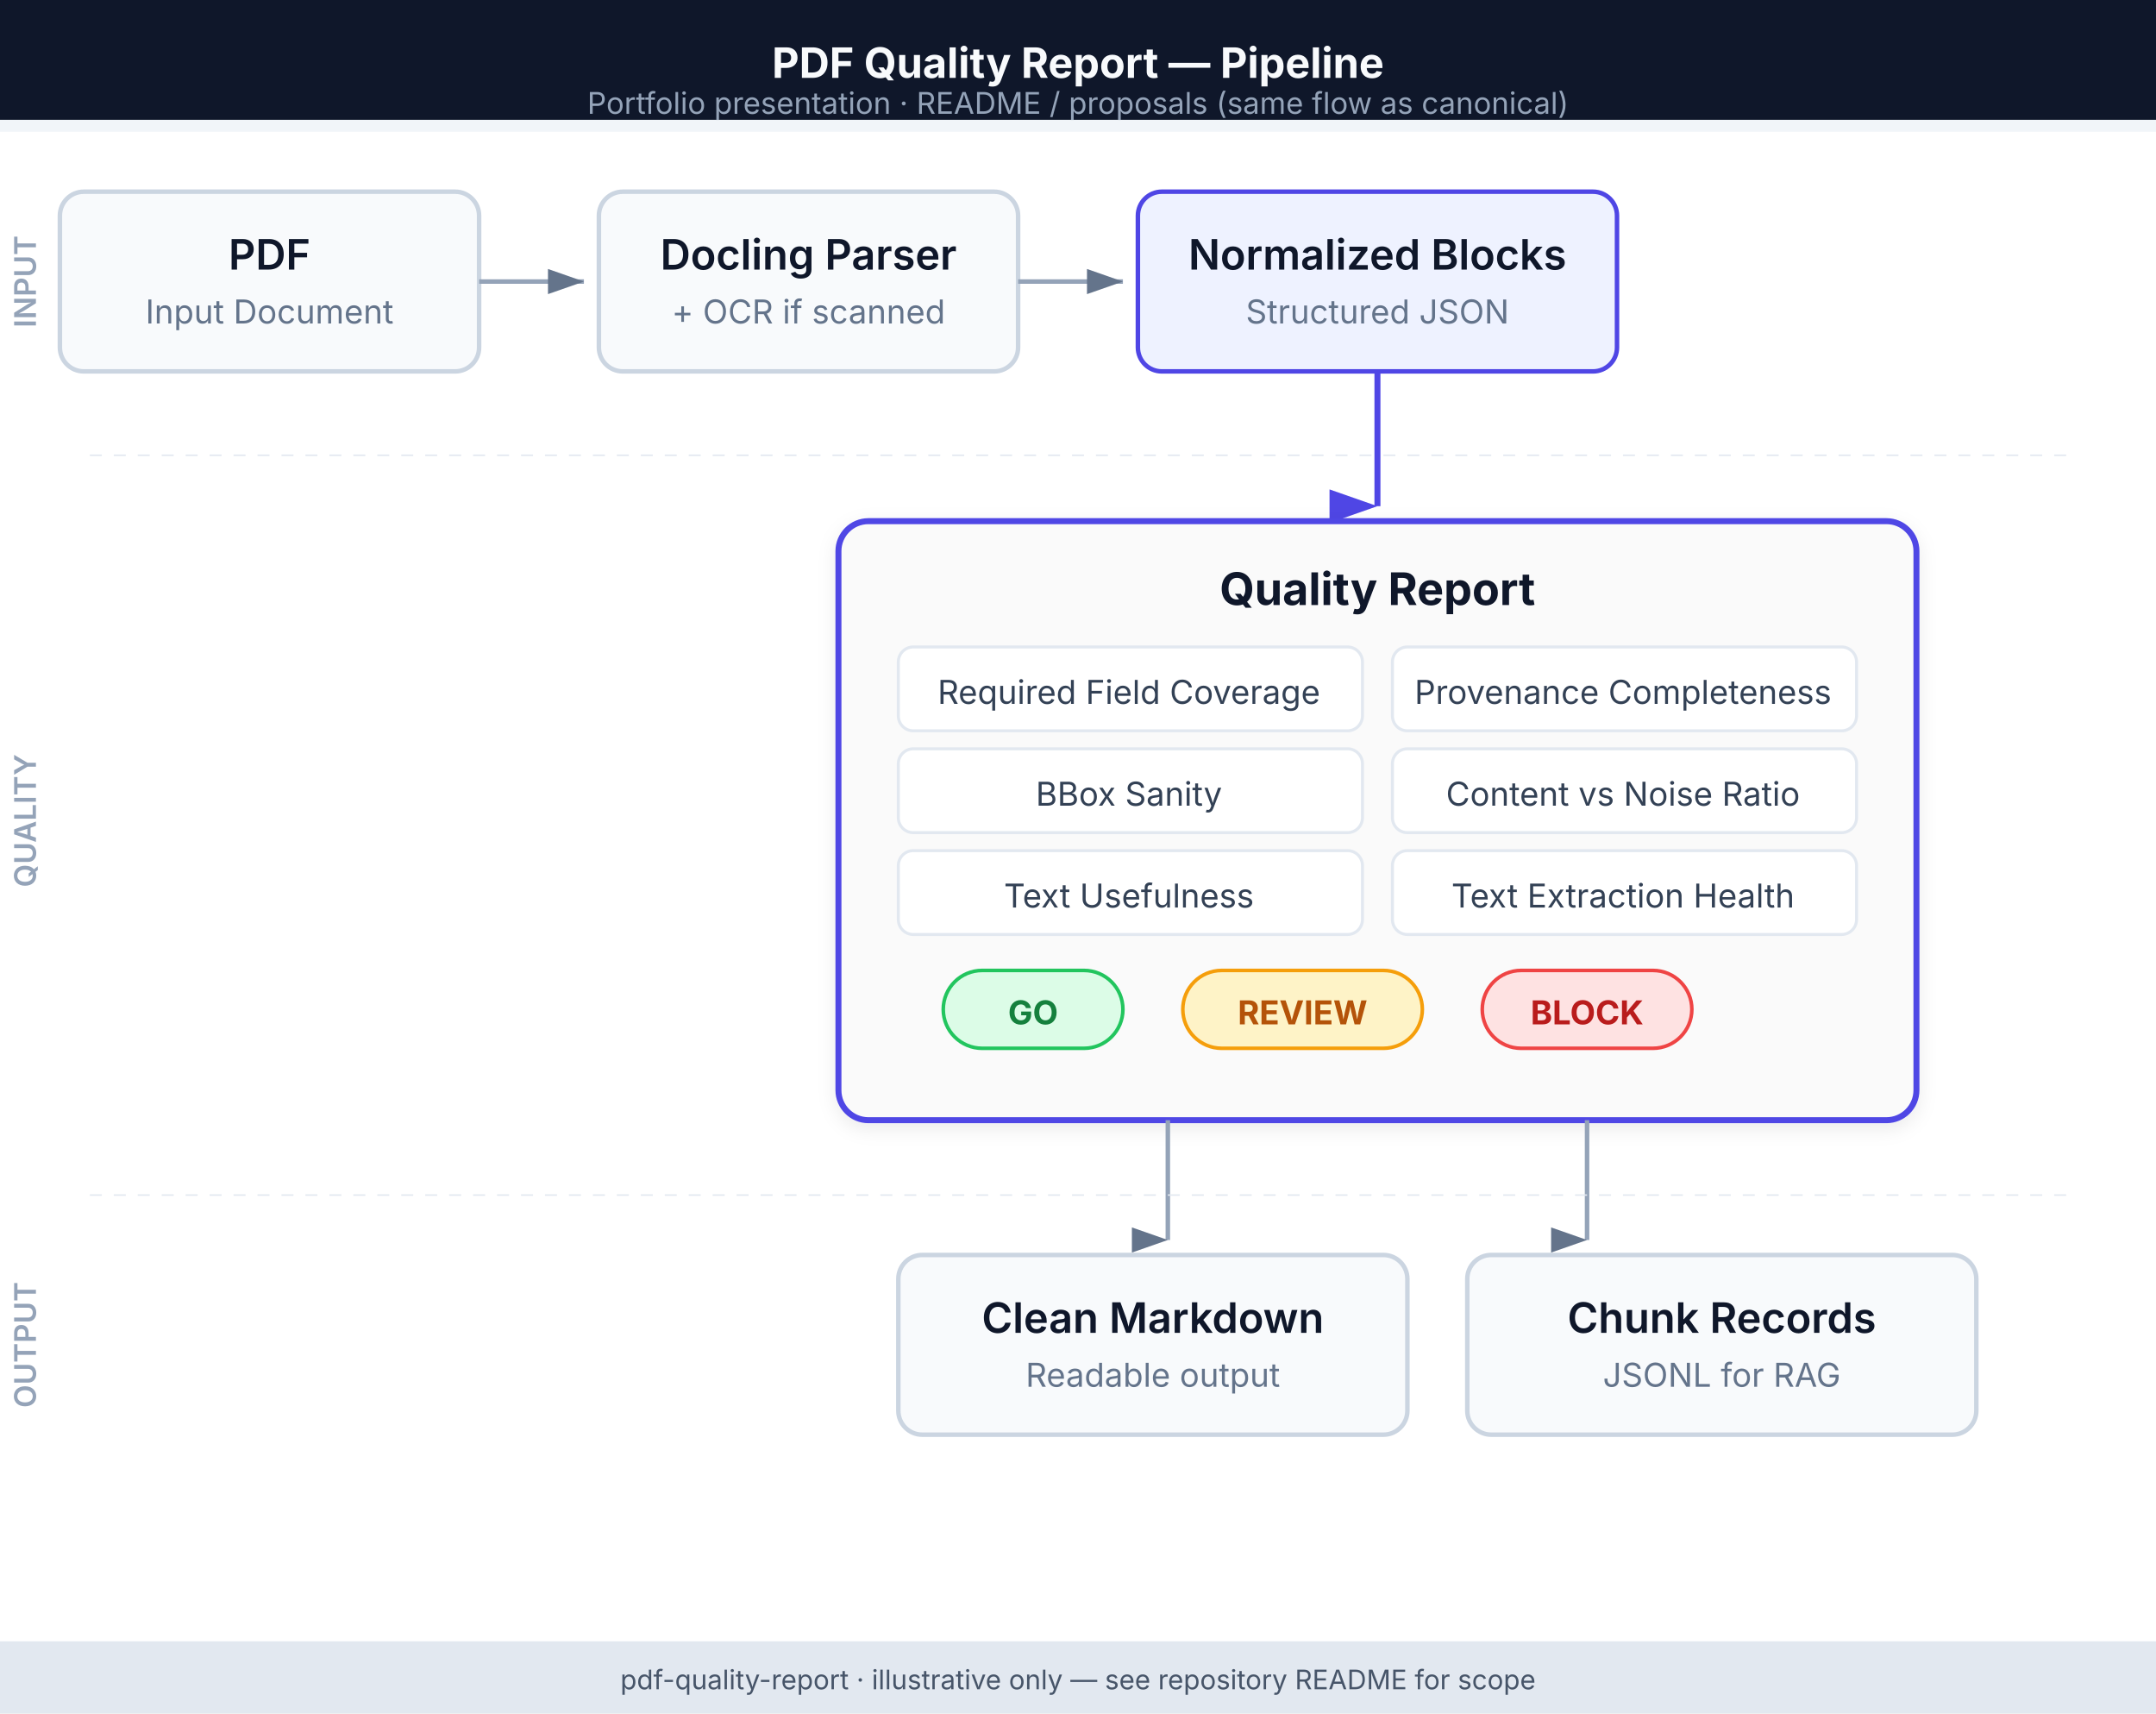
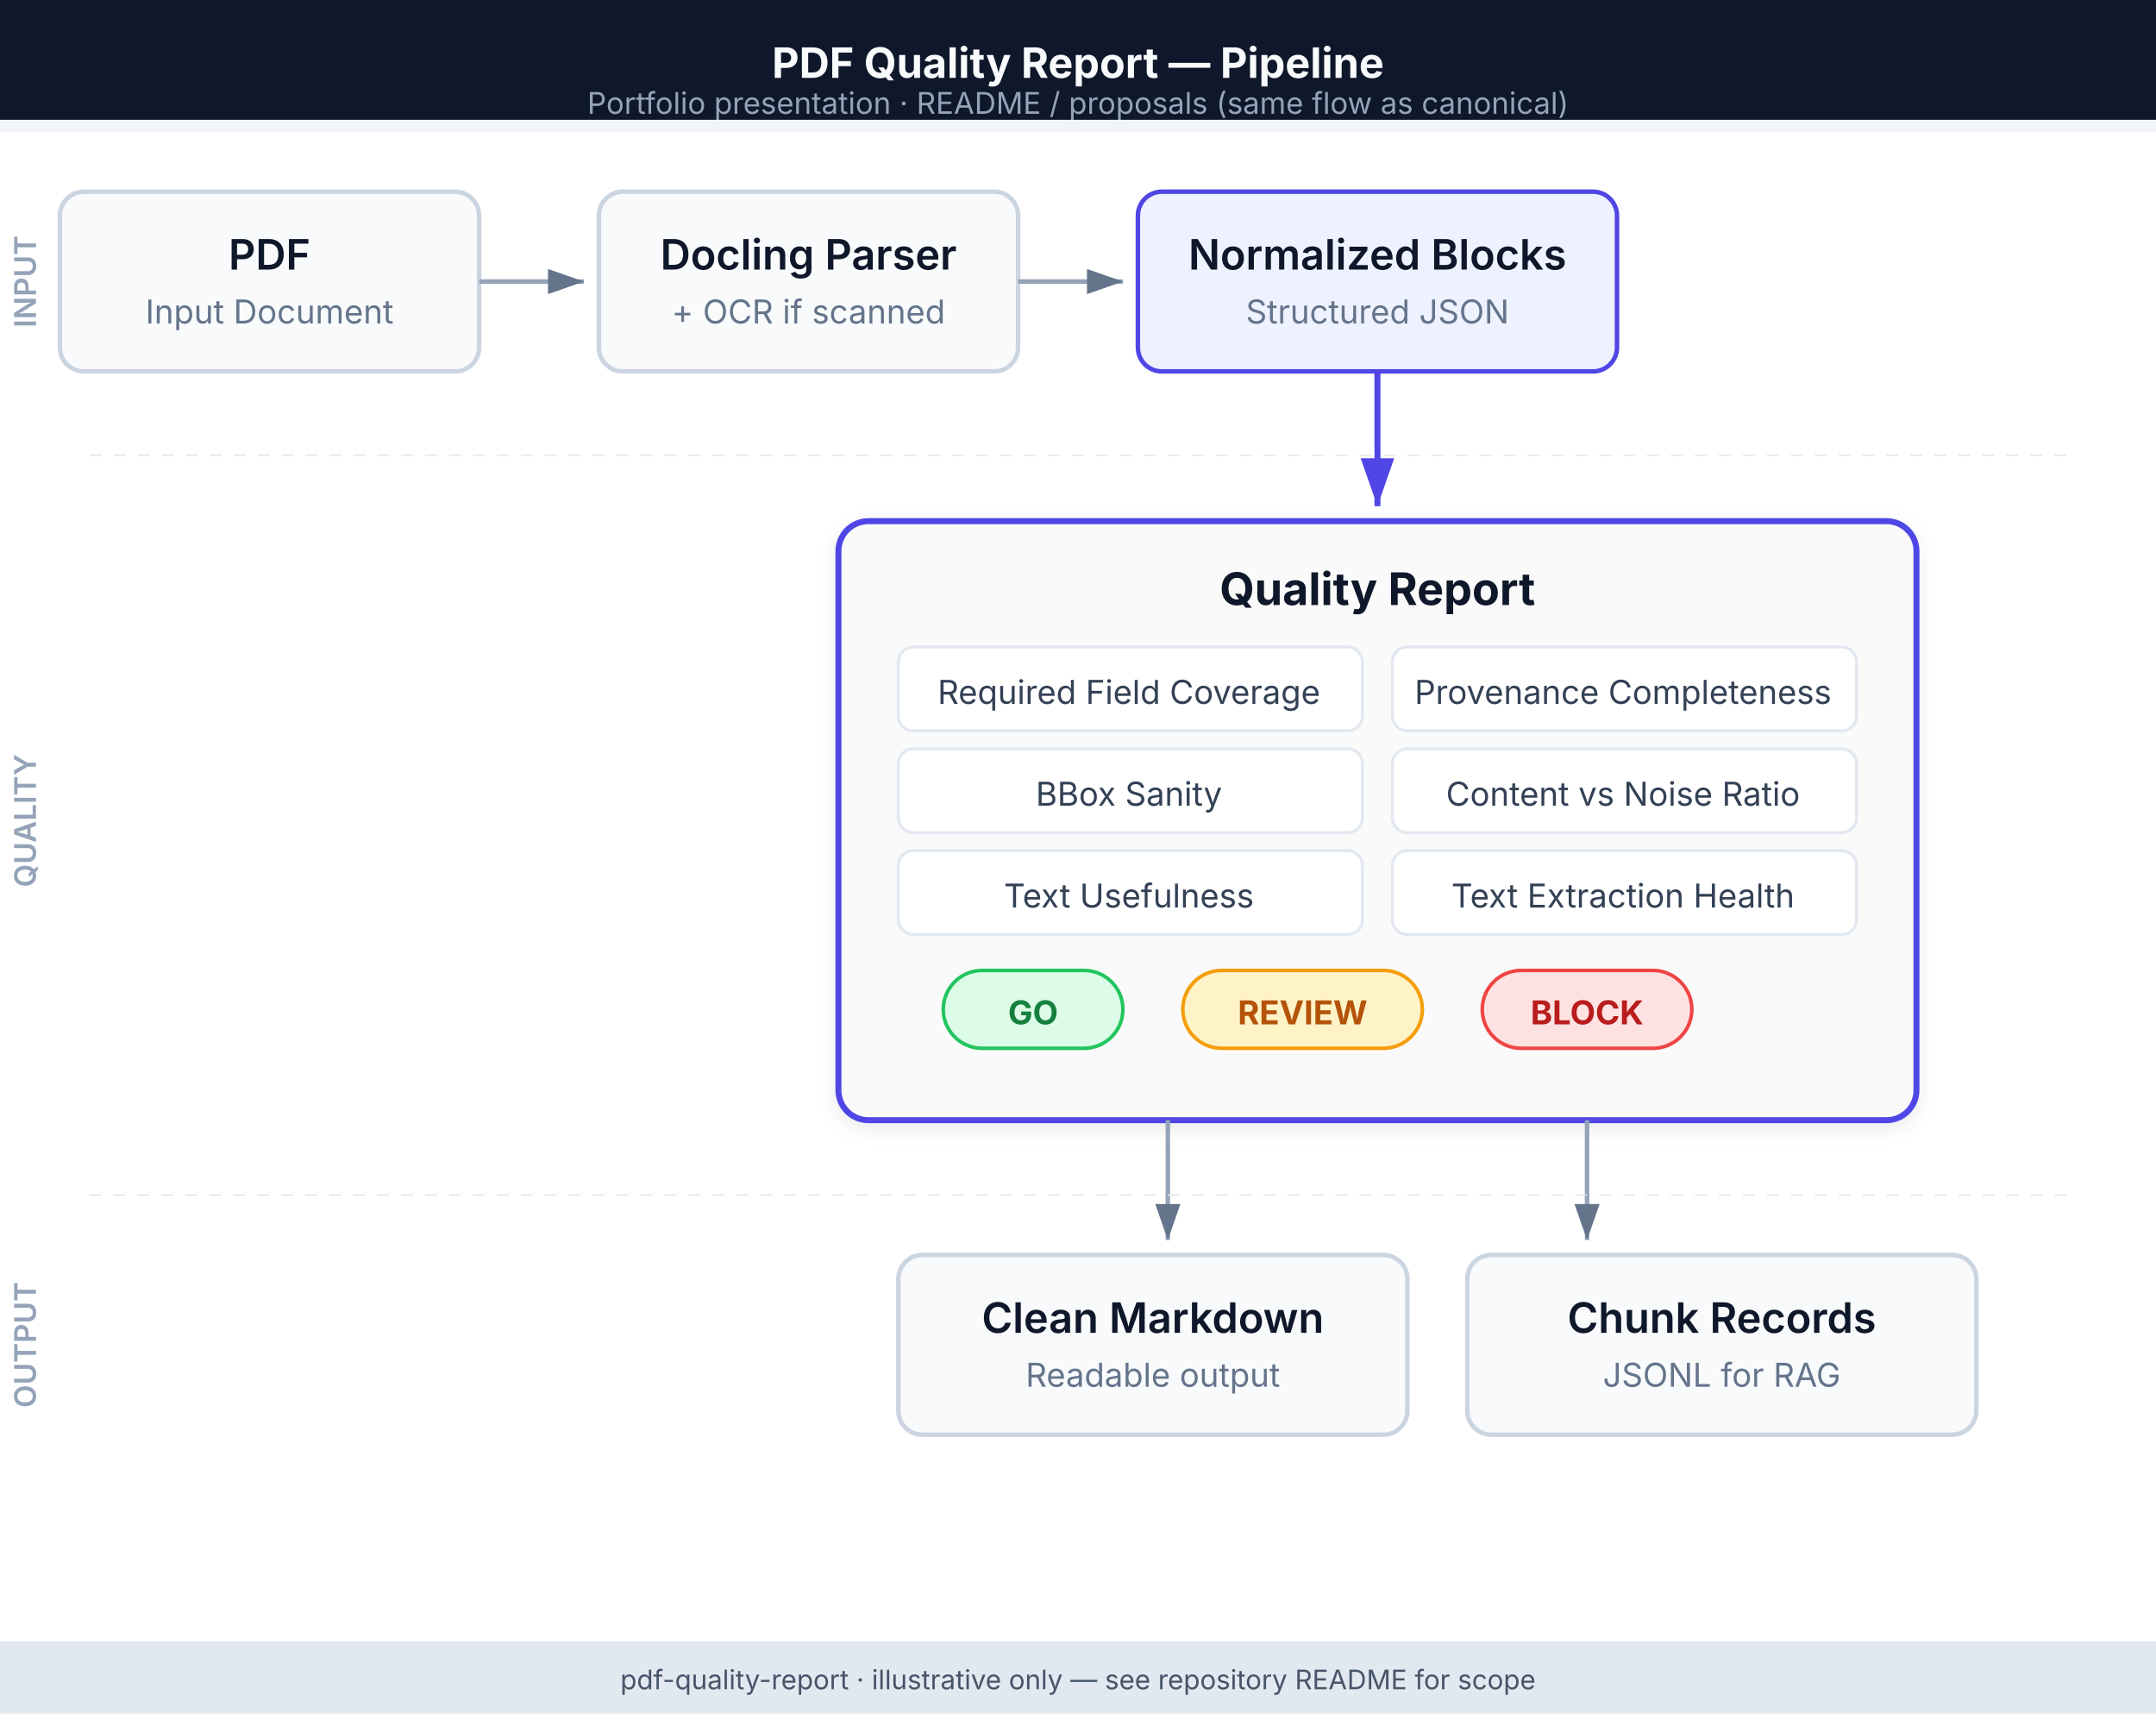
<svg xmlns="http://www.w3.org/2000/svg" viewBox="0 0 720 572" role="img" style="font-family: -apple-system, BlinkMacSystemFont, 'Segoe UI', sans-serif;">
  <defs>
    <filter id="pf_pqrCardShadow" x="-8%" y="-8%" width="116%" height="116%">
      <feDropShadow dx="0" dy="2" stdDeviation="3" flood-color="#0f172a" flood-opacity="0.08" />
    </filter>
-     <marker id="pf_arrow" viewBox="0 0 10 7" refX="10" refY="3.5" markerWidth="8" markerHeight="6" orient="auto-start-auto">
+     <marker id="pf_arrow" viewBox="0 0 10 7" refX="10" refY="3.5" markerWidth="8" markerHeight="6" orient="auto">
      <path d="M 0 0 L 10 3.5 L 0 7 z" fill="#64748b" />
    </marker>
-     <marker id="pf_arrow-accent" viewBox="0 0 10 7" refX="10" refY="3.5" markerWidth="8" markerHeight="6" orient="auto-start-auto">
+     <marker id="pf_arrow-accent" viewBox="0 0 10 7" refX="10" refY="3.5" markerWidth="8" markerHeight="6" orient="auto">
      <path d="M 0 0 L 10 3.5 L 0 7 z" fill="#4f46e5" />
    </marker>
  </defs>
  <rect width="720" height="572" fill="#f1f5f9" />
  <rect width="720" height="40" fill="#0f172a" />
  <text x="360" y="26" text-anchor="middle" fill="#f8fafc" font-size="14" font-weight="700">PDF Quality Report — Pipeline</text>
  <text x="360" y="38" text-anchor="middle" fill="#94a3b8" font-size="10">Portfolio presentation · README / proposals (same flow as canonical)</text>
  <g transform="translate(0, 44)">
    <rect width="720" height="504" fill="#ffffff" />
    <rect x="20" y="20" width="140" height="60" rx="8" fill="#f8fafc" stroke="#cbd5e1" stroke-width="1.5" />
    <text x="90" y="46" text-anchor="middle" fill="#0f172a" font-size="14" font-weight="600">PDF</text>
    <text x="90" y="64" text-anchor="middle" fill="#64748b" font-size="11">Input Document</text>
    <line x1="160" y1="50" x2="195" y2="50" stroke="#94a3b8" stroke-width="1.5" marker-end="url(#pf_arrow)" />
    <rect x="200" y="20" width="140" height="60" rx="8" fill="#f8fafc" stroke="#cbd5e1" stroke-width="1.5" />
    <text x="270" y="46" text-anchor="middle" fill="#0f172a" font-size="14" font-weight="600">Docling Parser</text>
    <text x="270" y="64" text-anchor="middle" fill="#64748b" font-size="11">+ OCR if scanned</text>
    <line x1="340" y1="50" x2="375" y2="50" stroke="#94a3b8" stroke-width="1.5" marker-end="url(#pf_arrow)" />
    <rect x="380" y="20" width="160" height="60" rx="8" fill="#eef2ff" stroke="#4f46e5" stroke-width="1.5" />
    <text x="460" y="46" text-anchor="middle" fill="#0f172a" font-size="14" font-weight="600">Normalized Blocks</text>
    <text x="460" y="64" text-anchor="middle" fill="#64748b" font-size="11">Structured JSON</text>
    <line x1="460" y1="80" x2="460" y2="125" stroke="#4f46e5" stroke-width="2" marker-end="url(#pf_arrow-accent)" />
    <rect x="280" y="130" width="360" height="200" rx="10" fill="#fafafa" stroke="#4f46e5" stroke-width="2" filter="url(#pf_pqrCardShadow)" />
    <text x="460" y="158" text-anchor="middle" fill="#0f172a" font-size="15" font-weight="700">Quality Report</text>
    <rect x="300" y="172" width="155" height="28" rx="5" fill="#ffffff" stroke="#e2e8f0" stroke-width="1" />
    <text x="377" y="191" text-anchor="middle" fill="#334155" font-size="11">Required Field Coverage</text>
    <rect x="465" y="172" width="155" height="28" rx="5" fill="#ffffff" stroke="#e2e8f0" stroke-width="1" />
    <text x="542" y="191" text-anchor="middle" fill="#334155" font-size="11">Provenance Completeness</text>
    <rect x="300" y="206" width="155" height="28" rx="5" fill="#ffffff" stroke="#e2e8f0" stroke-width="1" />
    <text x="377" y="225" text-anchor="middle" fill="#334155" font-size="11">BBox Sanity</text>
    <rect x="465" y="206" width="155" height="28" rx="5" fill="#ffffff" stroke="#e2e8f0" stroke-width="1" />
    <text x="542" y="225" text-anchor="middle" fill="#334155" font-size="11">Content vs Noise Ratio</text>
    <rect x="300" y="240" width="155" height="28" rx="5" fill="#ffffff" stroke="#e2e8f0" stroke-width="1" />
    <text x="377" y="259" text-anchor="middle" fill="#334155" font-size="11">Text Usefulness</text>
    <rect x="465" y="240" width="155" height="28" rx="5" fill="#ffffff" stroke="#e2e8f0" stroke-width="1" />
    <text x="542" y="259" text-anchor="middle" fill="#334155" font-size="11">Text Extraction Health</text>
    <rect x="315" y="280" width="60" height="26" rx="13" fill="#dcfce7" stroke="#22c55e" stroke-width="1.2" />
    <text x="345" y="298" text-anchor="middle" fill="#15803d" font-size="11" font-weight="700">GO</text>
    <rect x="395" y="280" width="80" height="26" rx="13" fill="#fef3c7" stroke="#f59e0b" stroke-width="1.2" />
    <text x="435" y="298" text-anchor="middle" fill="#b45309" font-size="11" font-weight="700">REVIEW</text>
    <rect x="495" y="280" width="70" height="26" rx="13" fill="#fee2e2" stroke="#ef4444" stroke-width="1.2" />
    <text x="530" y="298" text-anchor="middle" fill="#b91c1c" font-size="11" font-weight="700">BLOCK</text>
    <line x1="390" y1="330" x2="390" y2="370" stroke="#94a3b8" stroke-width="1.5" marker-end="url(#pf_arrow)" />
    <line x1="530" y1="330" x2="530" y2="370" stroke="#94a3b8" stroke-width="1.5" marker-end="url(#pf_arrow)" />
    <rect x="300" y="375" width="170" height="60" rx="8" fill="#f8fafc" stroke="#cbd5e1" stroke-width="1.5" />
    <text x="385" y="401" text-anchor="middle" fill="#0f172a" font-size="14" font-weight="600">Clean Markdown</text>
    <text x="385" y="419" text-anchor="middle" fill="#64748b" font-size="11">Readable output</text>
    <rect x="490" y="375" width="170" height="60" rx="8" fill="#f8fafc" stroke="#cbd5e1" stroke-width="1.5" />
    <text x="575" y="401" text-anchor="middle" fill="#0f172a" font-size="14" font-weight="600">Chunk Records</text>
    <text x="575" y="419" text-anchor="middle" fill="#64748b" font-size="11">JSONL for RAG</text>
    <text x="12" y="50" fill="#94a3b8" font-size="10" font-weight="600" transform="rotate(-90,12,50)" text-anchor="middle">INPUT</text>
    <text x="12" y="230" fill="#94a3b8" font-size="10" font-weight="600" transform="rotate(-90,12,230)" text-anchor="middle">QUALITY</text>
    <text x="12" y="405" fill="#94a3b8" font-size="10" font-weight="600" transform="rotate(-90,12,405)" text-anchor="middle">OUTPUT</text>
    <line x1="30" y1="108" x2="690" y2="108" stroke="#e2e8f0" stroke-width="0.5" stroke-dasharray="4,4" />
    <line x1="30" y1="355" x2="690" y2="355" stroke="#e2e8f0" stroke-width="0.5" stroke-dasharray="4,4" />
  </g>
  <rect x="0" y="548" width="720" height="24" fill="#e2e8f0" />
  <text x="360" y="564" text-anchor="middle" fill="#475569" font-size="9">pdf-quality-report · illustrative only — see repository README for scope</text>
</svg>
